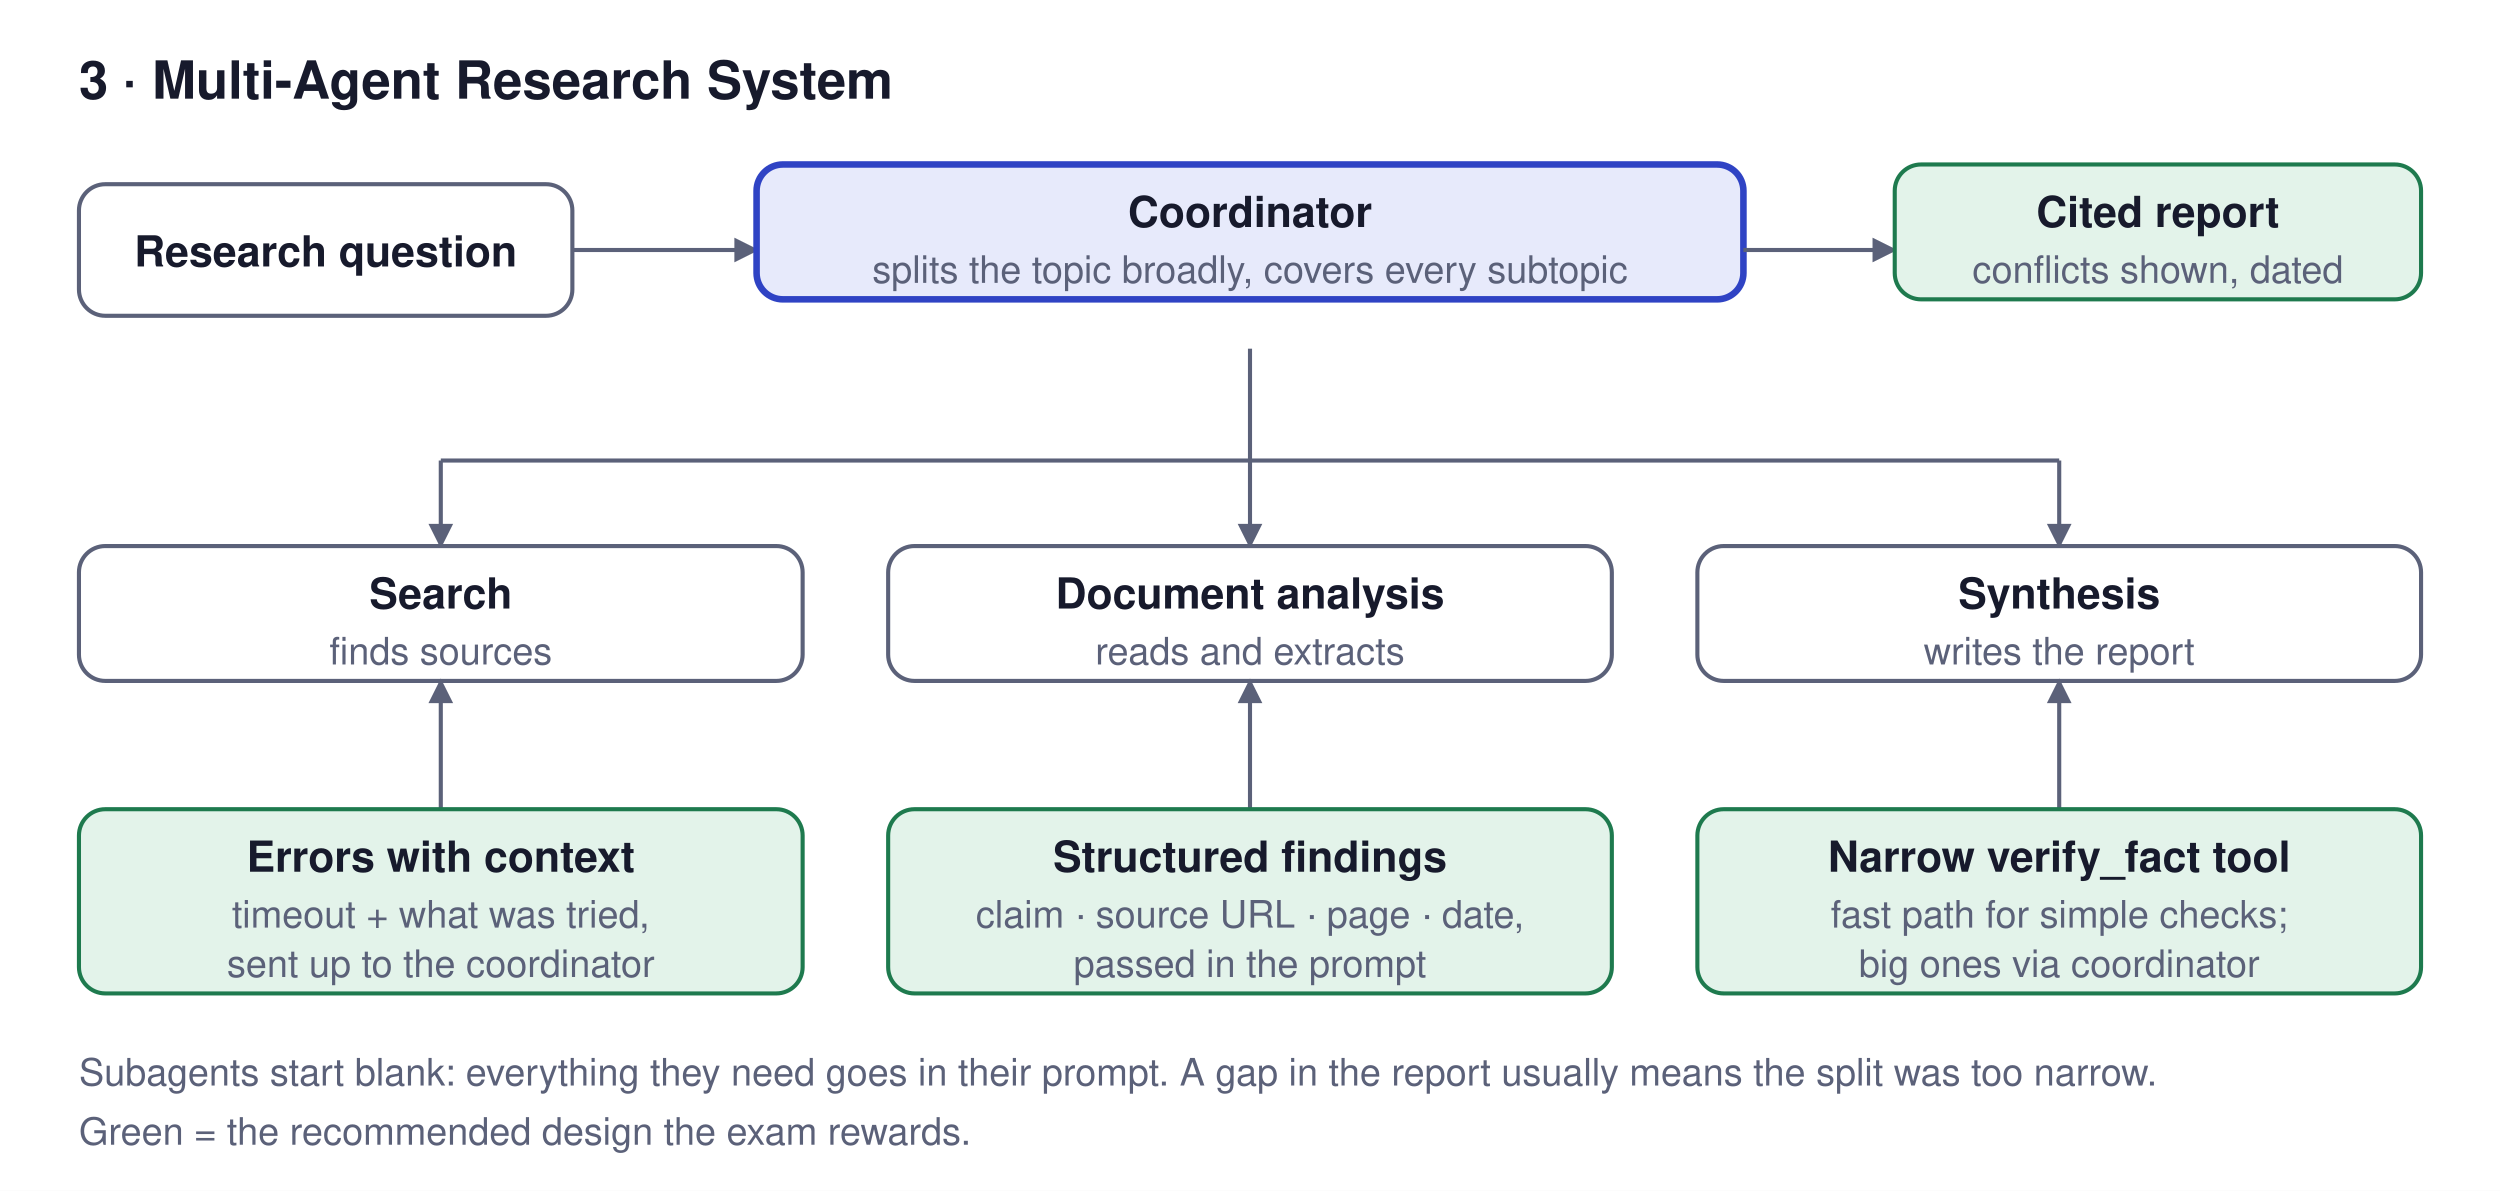
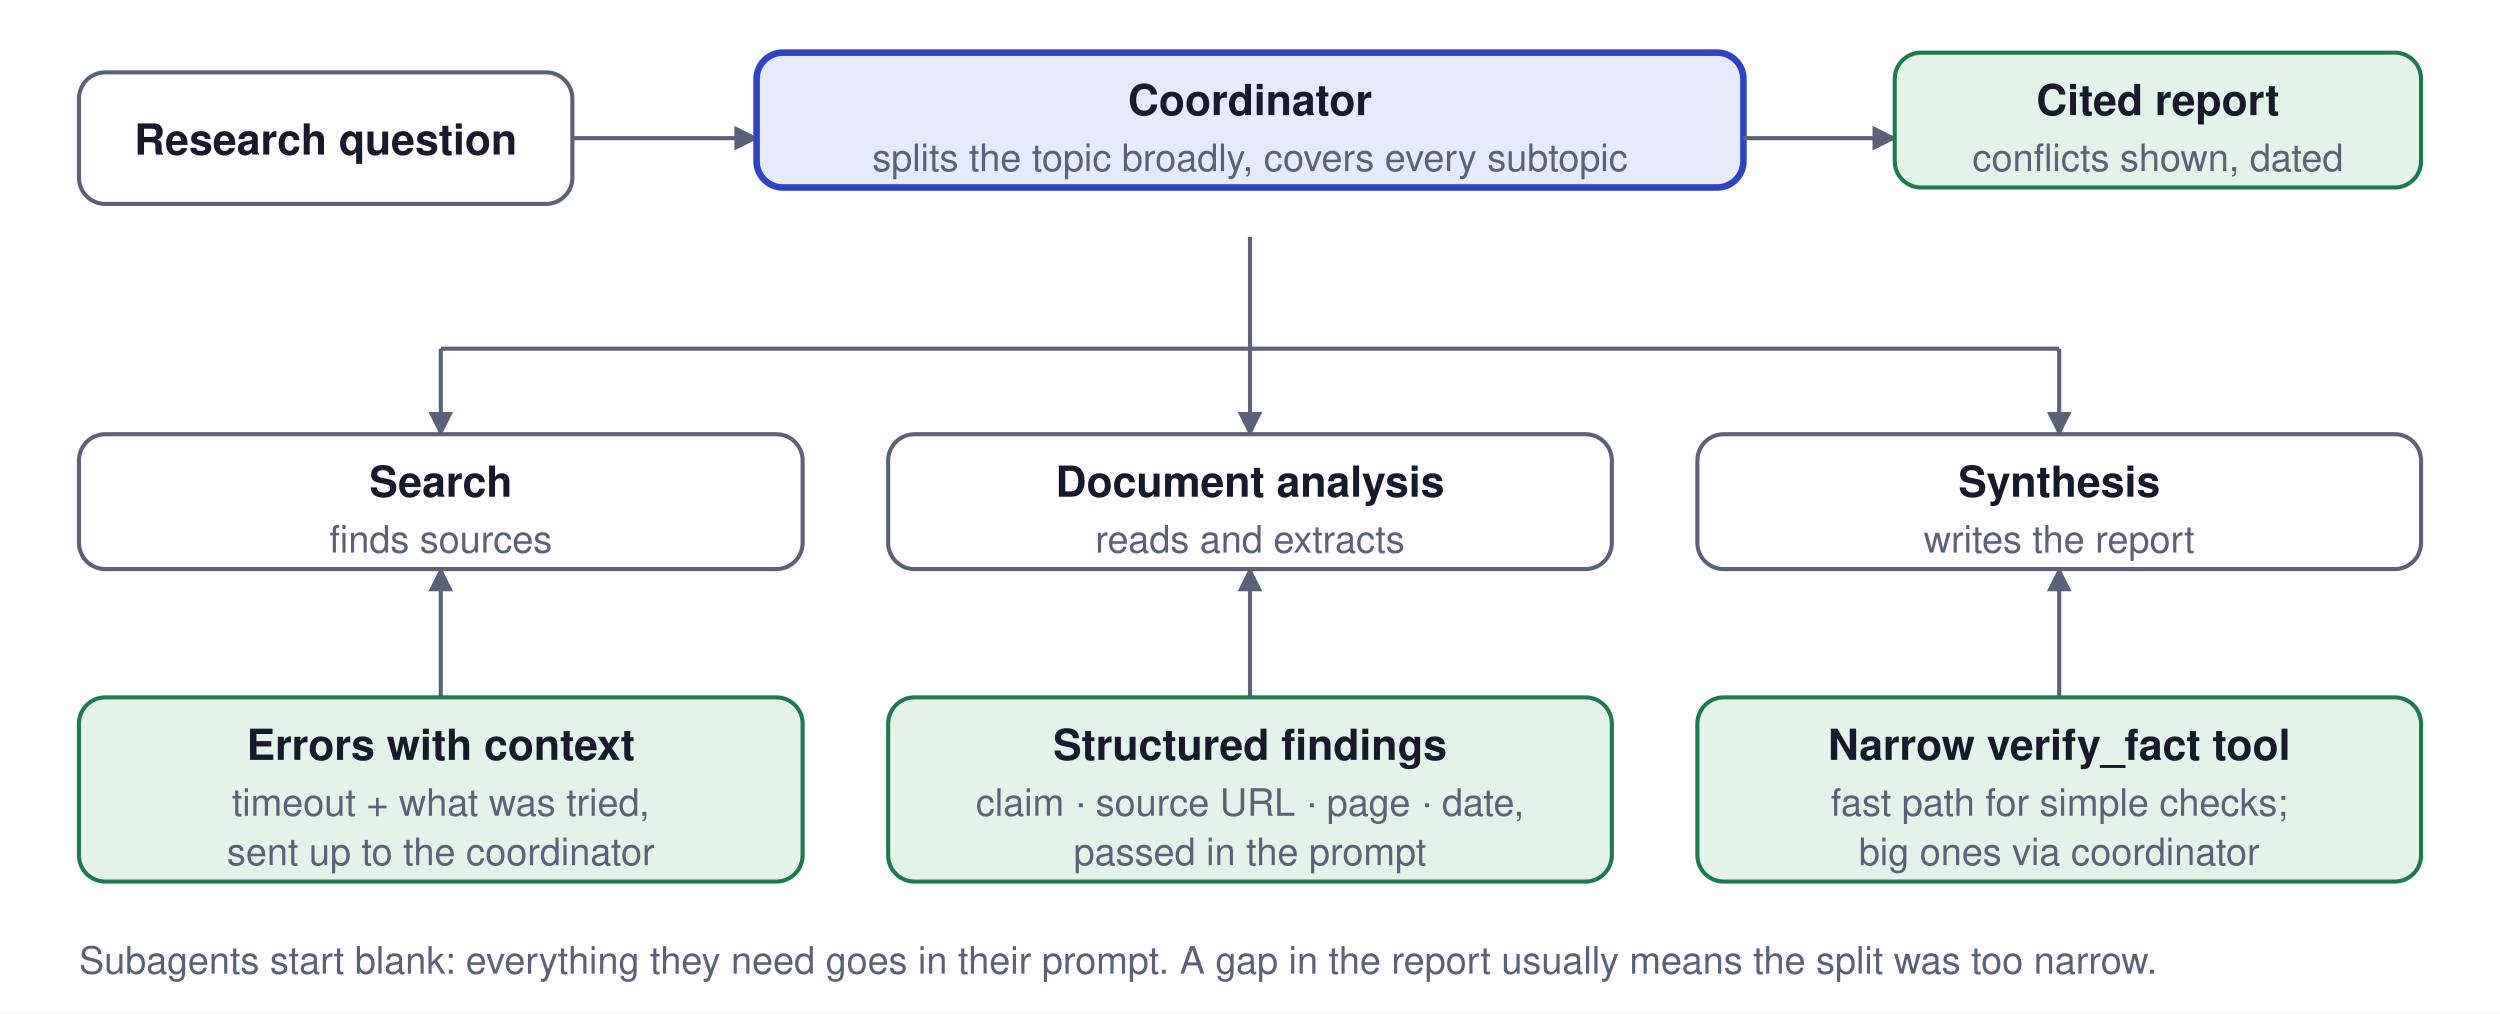
- <svg xmlns="http://www.w3.org/2000/svg" width="760" height="362" viewBox="0 0 760 362" role="img" aria-label="Multi-agent research system with coordinator and three subagents" data-name="s3">
+ <svg xmlns="http://www.w3.org/2000/svg" width="760" height="308" viewBox="0 0 760 308" role="img" aria-label="Multi-agent research system with coordinator and three subagents" data-name="s3">
  <style>
.svg-title{font:700 16px system-ui,-apple-system,'Segoe UI',Helvetica,Arial,sans-serif;fill:#171A2C}
.svg-label{font:400 13px system-ui,-apple-system,'Segoe UI',Helvetica,Arial,sans-serif;fill:#171A2C;text-anchor:middle}
.svg-label.strong{font-weight:600}
.svg-small{font:400 11.5px ui-monospace,Menlo,Consolas,monospace;fill:#5B6179;text-anchor:middle}
.svg-mono{font:400 12px ui-monospace,Menlo,Consolas,monospace;fill:#171A2C}
.svg-note{font:400 11.5px system-ui,-apple-system,'Segoe UI',Helvetica,Arial,sans-serif;fill:#5B6179;text-anchor:start}
.svg-left{text-anchor:start}.svg-mid{text-anchor:middle}
.svg-edge{stroke:#5B6179;stroke-width:1.25}.svg-fill-edge{fill:#5B6179}
.svg-box{fill:#FFFFFF;stroke:#5B6179;stroke-width:1.25}
.svg-box.accent{fill:#E7EAFB;stroke:#2F43C4;stroke-width:2}
.svg-box.soft{fill:#EEF0F7}.svg-box.dashed{stroke-dasharray:5 4}
.svg-box.good{fill:#E3F3EA;stroke:#1E7A4E}.svg-box.bad{fill:#FBE7E5;stroke:#B4372F}
.svg-label.good-text{fill:#1E7A4E}.svg-label.bad-text{fill:#B4372F}
</style>
-   <rect width="760" height="362" fill="#FFFFFF" />
-   <defs>
-     <marker id="m-s3" viewBox="0 0 10 10" refX="9" refY="5" markerWidth="6" markerHeight="6" orient="auto-start-reverse">
-       <path d="M0 0L10 5L0 10z" class="svg-fill-edge" />
-     </marker>
-   </defs>
-   <text x="24" y="30" class="svg-title">3 · Multi-Agent Research System</text>
-   <rect x="24" y="56" width="150" height="40" rx="8" class="svg-box " />
-   <text x="99.0" y="81" class="svg-label strong">Research question</text>
-   <path d="M174 76H230" class="svg-edge" fill="none" marker-end="url(#m-s3)" />
-   <rect x="230" y="50" width="300" height="41" rx="8" class="svg-box accent" />
-   <text x="380.0" y="69" class="svg-label strong">Coordinator</text>
-   <text x="380.0" y="86" class="svg-note svg-mid">splits the topic broadly, covers every subtopic</text>
-   <path d="M530 76H576" class="svg-edge" fill="none" marker-end="url(#m-s3)" />
-   <rect x="576" y="50" width="160" height="41" rx="8" class="svg-box good" />
-   <text x="656.0" y="69" class="svg-label strong">Cited report</text>
-   <text x="656.0" y="86" class="svg-note svg-mid">conflicts shown, dated</text>
-   <path d="M380 106V140M134 140H626" class="svg-edge" fill="none" />
-   <path d="M134 140V166" class="svg-edge" fill="none" marker-end="url(#m-s3)" />
-   <rect x="24" y="166" width="220" height="41" rx="8" class="svg-box " />
-   <text x="134.0" y="185" class="svg-label strong">Search</text>
-   <text x="134.0" y="202" class="svg-note svg-mid">finds sources</text>
-   <path d="M380 140V166" class="svg-edge" fill="none" marker-end="url(#m-s3)" />
-   <rect x="270" y="166" width="220" height="41" rx="8" class="svg-box " />
-   <text x="380.0" y="185" class="svg-label strong">Document analysis</text>
-   <text x="380.0" y="202" class="svg-note svg-mid">reads and extracts</text>
-   <path d="M626 140V166" class="svg-edge" fill="none" marker-end="url(#m-s3)" />
-   <rect x="516" y="166" width="220" height="41" rx="8" class="svg-box " />
-   <text x="626.0" y="185" class="svg-label strong">Synthesis</text>
-   <text x="626.0" y="202" class="svg-note svg-mid">writes the report</text>
-   <path d="M134 246V207" class="svg-edge" fill="none" marker-end="url(#m-s3)" />
-   <rect x="24" y="246" width="220" height="56" rx="8" class="svg-box good" />
-   <text x="134.0" y="265" class="svg-label strong">Errors with context</text>
-   <text x="134.0" y="282" class="svg-note svg-mid">timeout + what was tried,</text>
-   <text x="134.0" y="297" class="svg-note svg-mid">sent up to the coordinator</text>
-   <path d="M380 246V207" class="svg-edge" fill="none" marker-end="url(#m-s3)" />
-   <rect x="270" y="246" width="220" height="56" rx="8" class="svg-box good" />
-   <text x="380.0" y="265" class="svg-label strong">Structured findings</text>
-   <text x="380.0" y="282" class="svg-note svg-mid">claim · source URL · page · date,</text>
-   <text x="380.0" y="297" class="svg-note svg-mid">passed in the prompt</text>
-   <path d="M626 246V207" class="svg-edge" fill="none" marker-end="url(#m-s3)" />
-   <rect x="516" y="246" width="220" height="56" rx="8" class="svg-box good" />
-   <text x="626.0" y="265" class="svg-label strong">Narrow verify_fact tool</text>
-   <text x="626.0" y="282" class="svg-note svg-mid">fast path for simple checks;</text>
-   <text x="626.0" y="297" class="svg-note svg-mid">big ones via coordinator</text>
-   <text x="24" y="330" class="svg-note svg-left">Subagents start blank: everything they need goes in their prompt. A gap in the report usually means the split was too narrow.</text>
-   <text x="24" y="348" class="svg-note svg-left">Green = the recommended design the exam rewards.</text>
+   <rect width="760" height="308" fill="#FFFFFF" />
+   <g transform="translate(0,-34)">
+     <defs>
+       <marker id="m-s3" viewBox="0 0 10 10" refX="9" refY="5" markerWidth="6" markerHeight="6" orient="auto-start-reverse">
+         <path d="M0 0L10 5L0 10z" class="svg-fill-edge" />
+       </marker>
+     </defs>
+     <rect x="24" y="56" width="150" height="40" rx="8" class="svg-box " />
+     <text x="99.0" y="81" class="svg-label strong">Research question</text>
+     <path d="M174 76H230" class="svg-edge" fill="none" marker-end="url(#m-s3)" />
+     <rect x="230" y="50" width="300" height="41" rx="8" class="svg-box accent" />
+     <text x="380.0" y="69" class="svg-label strong">Coordinator</text>
+     <text x="380.0" y="86" class="svg-note svg-mid">splits the topic broadly, covers every subtopic</text>
+     <path d="M530 76H576" class="svg-edge" fill="none" marker-end="url(#m-s3)" />
+     <rect x="576" y="50" width="160" height="41" rx="8" class="svg-box good" />
+     <text x="656.0" y="69" class="svg-label strong">Cited report</text>
+     <text x="656.0" y="86" class="svg-note svg-mid">conflicts shown, dated</text>
+     <path d="M380 106V140M134 140H626" class="svg-edge" fill="none" />
+     <path d="M134 140V166" class="svg-edge" fill="none" marker-end="url(#m-s3)" />
+     <rect x="24" y="166" width="220" height="41" rx="8" class="svg-box " />
+     <text x="134.0" y="185" class="svg-label strong">Search</text>
+     <text x="134.0" y="202" class="svg-note svg-mid">finds sources</text>
+     <path d="M380 140V166" class="svg-edge" fill="none" marker-end="url(#m-s3)" />
+     <rect x="270" y="166" width="220" height="41" rx="8" class="svg-box " />
+     <text x="380.0" y="185" class="svg-label strong">Document analysis</text>
+     <text x="380.0" y="202" class="svg-note svg-mid">reads and extracts</text>
+     <path d="M626 140V166" class="svg-edge" fill="none" marker-end="url(#m-s3)" />
+     <rect x="516" y="166" width="220" height="41" rx="8" class="svg-box " />
+     <text x="626.0" y="185" class="svg-label strong">Synthesis</text>
+     <text x="626.0" y="202" class="svg-note svg-mid">writes the report</text>
+     <path d="M134 246V207" class="svg-edge" fill="none" marker-end="url(#m-s3)" />
+     <rect x="24" y="246" width="220" height="56" rx="8" class="svg-box good" />
+     <text x="134.0" y="265" class="svg-label strong">Errors with context</text>
+     <text x="134.0" y="282" class="svg-note svg-mid">timeout + what was tried,</text>
+     <text x="134.0" y="297" class="svg-note svg-mid">sent up to the coordinator</text>
+     <path d="M380 246V207" class="svg-edge" fill="none" marker-end="url(#m-s3)" />
+     <rect x="270" y="246" width="220" height="56" rx="8" class="svg-box good" />
+     <text x="380.0" y="265" class="svg-label strong">Structured findings</text>
+     <text x="380.0" y="282" class="svg-note svg-mid">claim · source URL · page · date,</text>
+     <text x="380.0" y="297" class="svg-note svg-mid">passed in the prompt</text>
+     <path d="M626 246V207" class="svg-edge" fill="none" marker-end="url(#m-s3)" />
+     <rect x="516" y="246" width="220" height="56" rx="8" class="svg-box good" />
+     <text x="626.0" y="265" class="svg-label strong">Narrow verify_fact tool</text>
+     <text x="626.0" y="282" class="svg-note svg-mid">fast path for simple checks;</text>
+     <text x="626.0" y="297" class="svg-note svg-mid">big ones via coordinator</text>
+     <text x="24" y="330" class="svg-note svg-left">Subagents start blank: everything they need goes in their prompt. A gap in the report usually means the split was too narrow.</text>
+   </g>
</svg>
